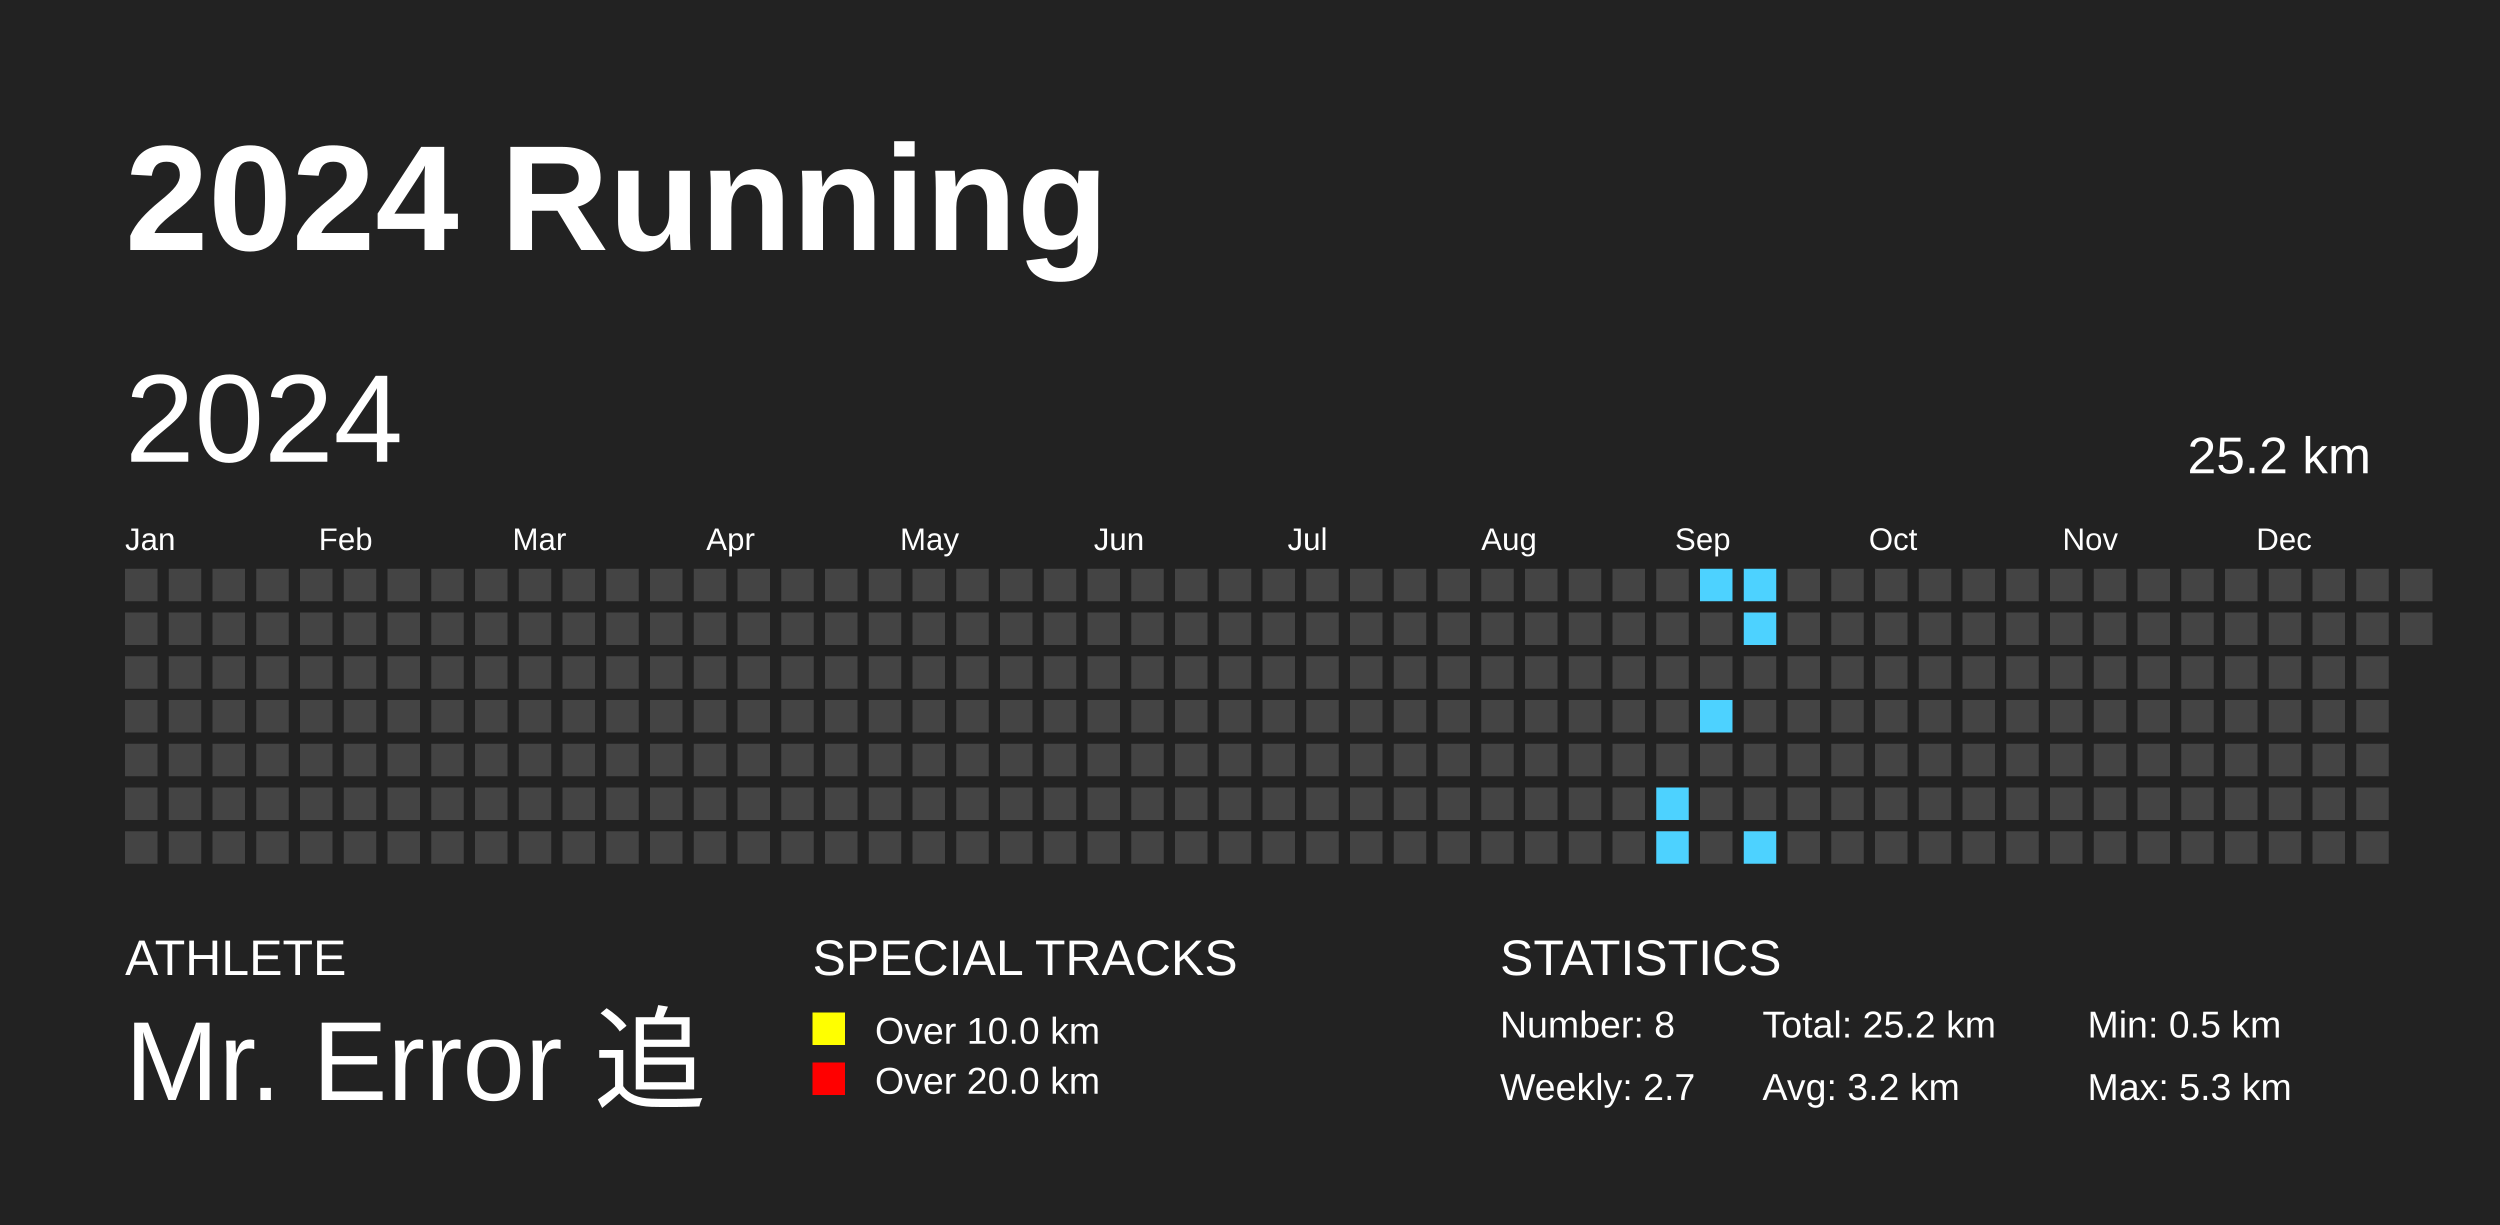
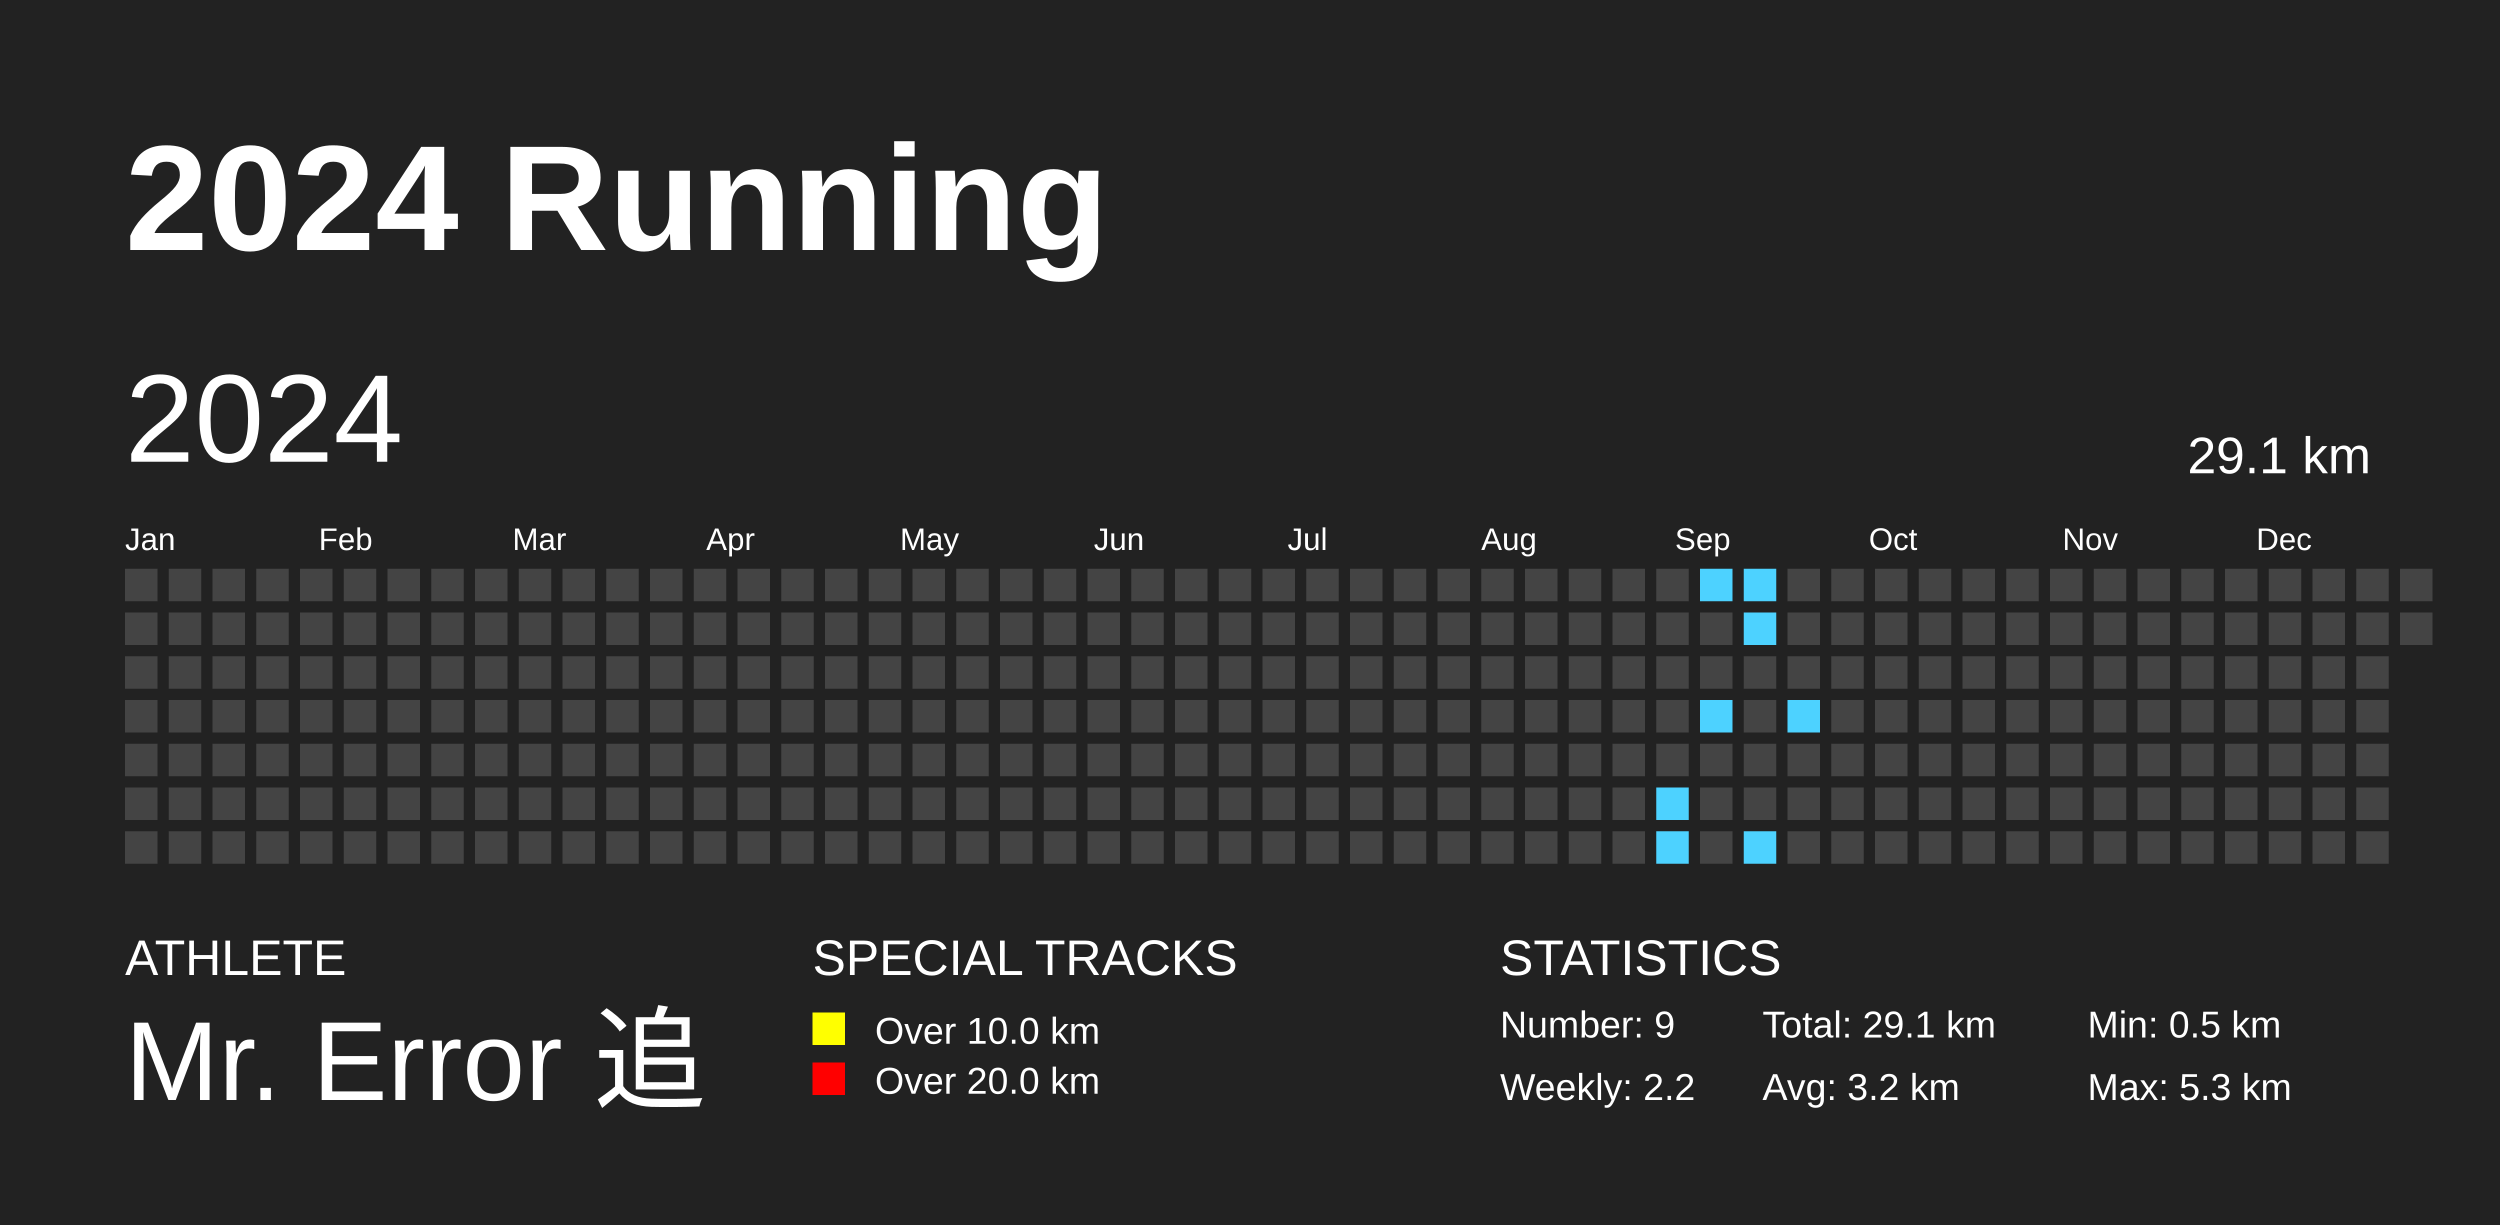
<svg xmlns="http://www.w3.org/2000/svg" baseProfile="full" height="98mm" version="1.1" viewBox="0,0,200,98" width="200mm">
  <defs />
  <rect fill="#222222" height="98" width="200" x="0" y="0" />
  <text fill="#FFFFFF" style="font-size:12px; font-family:Arial; font-weight:bold;" x="10" y="20">2024 Running</text>
  <text fill="#FFFFFF" style="font-size:4px; font-family:Arial" x="10" y="78">ATHLETE</text>
  <text fill="#FFFFFF" style="font-size:9px; font-family:Arial" x="10" y="88">Mr. Error 追</text>
  <text fill="#FFFFFF" style="font-size:4px; font-family:Arial" x="65" y="78">SPECIAL TRACKS</text>
  <rect fill="yellow" height="2.6" width="2.6" x="65" y="81" />
  <text fill="#FFFFFF" style="font-size:3px; font-family:Arial" x="70" y="83.5">Over 10.0 km</text>
  <rect fill="red" height="2.6" width="2.6" x="65" y="85" />
  <text fill="#FFFFFF" style="font-size:3px; font-family:Arial" x="70" y="87.5">Over 20.0 km</text>
  <text fill="#FFFFFF" style="font-size:4px; font-family:Arial" x="120" y="78">STATISTICS</text>
-   <text fill="#FFFFFF" style="font-size:3px; font-family:Arial" x="120" y="83">Number: 8</text>
-   <text fill="#FFFFFF" style="font-size:3px; font-family:Arial" x="120" y="88">Weekly: 2.7</text>
-   <text fill="#FFFFFF" style="font-size:3px; font-family:Arial" x="141" y="83">Total: 25.2 km</text>
+   <text fill="#FFFFFF" style="font-size:3px; font-family:Arial" x="120" y="83">Number: 9</text>
+   <text fill="#FFFFFF" style="font-size:3px; font-family:Arial" x="120" y="88">Weekly: 2.2</text>
+   <text fill="#FFFFFF" style="font-size:3px; font-family:Arial" x="141" y="83">Total: 29.1 km</text>
  <text fill="#FFFFFF" style="font-size:3px; font-family:Arial" x="141" y="88">Avg: 3.2 km</text>
  <text fill="#FFFFFF" style="font-size:3px; font-family:Arial" x="167" y="83">Min: 0.5 km</text>
  <text fill="#FFFFFF" style="font-size:3px; font-family:Arial" x="167" y="88">Max: 5.3 km</text>
  <text dominant-baseline="hanging" fill="#FFFFFF" style="font-size:10.0px; font-family:Arial;" x="10" y="30">2024</text>
-   <text dominant-baseline="hanging" fill="#FFFFFF" style="font-size:4.125px; font-family:Arial;" x="175" y="35">25.2 km</text>
+   <text dominant-baseline="hanging" fill="#FFFFFF" style="font-size:4.125px; font-family:Arial;" x="175" y="35">29.1 km</text>
  <text fill="#FFFFFF" style="font-size:2.5px; font-family:Arial" x="10.0" y="44">Jan</text>
  <text fill="#FFFFFF" style="font-size:2.5px; font-family:Arial" x="25.5" y="44">Feb</text>
  <text fill="#FFFFFF" style="font-size:2.5px; font-family:Arial" x="41.0" y="44">Mar</text>
  <text fill="#FFFFFF" style="font-size:2.5px; font-family:Arial" x="56.5" y="44">Apr</text>
  <text fill="#FFFFFF" style="font-size:2.5px; font-family:Arial" x="72.0" y="44">May</text>
  <text fill="#FFFFFF" style="font-size:2.5px; font-family:Arial" x="87.5" y="44">Jun</text>
  <text fill="#FFFFFF" style="font-size:2.5px; font-family:Arial" x="103.0" y="44">Jul</text>
  <text fill="#FFFFFF" style="font-size:2.5px; font-family:Arial" x="118.5" y="44">Aug</text>
  <text fill="#FFFFFF" style="font-size:2.5px; font-family:Arial" x="134.0" y="44">Sep</text>
  <text fill="#FFFFFF" style="font-size:2.5px; font-family:Arial" x="149.5" y="44">Oct</text>
  <text fill="#FFFFFF" style="font-size:2.5px; font-family:Arial" x="165.0" y="44">Nov</text>
  <text fill="#FFFFFF" style="font-size:2.5px; font-family:Arial" x="180.5" y="44">Dec</text>
  <rect fill="#444444" height="2.6" width="2.6" x="10.0" y="45.5" />
  <rect fill="#444444" height="2.6" width="2.6" x="10.0" y="49.0" />
  <rect fill="#444444" height="2.6" width="2.6" x="10.0" y="52.5" />
  <rect fill="#444444" height="2.6" width="2.6" x="10.0" y="56.0" />
  <rect fill="#444444" height="2.6" width="2.6" x="10.0" y="59.5" />
  <rect fill="#444444" height="2.6" width="2.6" x="10.0" y="63.0" />
  <rect fill="#444444" height="2.6" width="2.6" x="10.0" y="66.5" />
  <rect fill="#444444" height="2.6" width="2.6" x="13.5" y="45.5" />
  <rect fill="#444444" height="2.6" width="2.6" x="13.5" y="49.0" />
  <rect fill="#444444" height="2.6" width="2.6" x="13.5" y="52.5" />
  <rect fill="#444444" height="2.6" width="2.6" x="13.5" y="56.0" />
  <rect fill="#444444" height="2.6" width="2.6" x="13.5" y="59.5" />
  <rect fill="#444444" height="2.6" width="2.6" x="13.5" y="63.0" />
  <rect fill="#444444" height="2.6" width="2.6" x="13.5" y="66.5" />
  <rect fill="#444444" height="2.6" width="2.6" x="17.0" y="45.5" />
  <rect fill="#444444" height="2.6" width="2.6" x="17.0" y="49.0" />
  <rect fill="#444444" height="2.6" width="2.6" x="17.0" y="52.5" />
  <rect fill="#444444" height="2.6" width="2.6" x="17.0" y="56.0" />
  <rect fill="#444444" height="2.6" width="2.6" x="17.0" y="59.5" />
  <rect fill="#444444" height="2.6" width="2.6" x="17.0" y="63.0" />
  <rect fill="#444444" height="2.6" width="2.6" x="17.0" y="66.5" />
  <rect fill="#444444" height="2.6" width="2.6" x="20.5" y="45.5" />
  <rect fill="#444444" height="2.6" width="2.6" x="20.5" y="49.0" />
  <rect fill="#444444" height="2.6" width="2.6" x="20.5" y="52.5" />
  <rect fill="#444444" height="2.6" width="2.6" x="20.5" y="56.0" />
  <rect fill="#444444" height="2.6" width="2.6" x="20.5" y="59.5" />
  <rect fill="#444444" height="2.6" width="2.6" x="20.5" y="63.0" />
  <rect fill="#444444" height="2.6" width="2.6" x="20.5" y="66.5" />
  <rect fill="#444444" height="2.6" width="2.6" x="24.0" y="45.5" />
  <rect fill="#444444" height="2.6" width="2.6" x="24.0" y="49.0" />
  <rect fill="#444444" height="2.6" width="2.6" x="24.0" y="52.5" />
  <rect fill="#444444" height="2.6" width="2.6" x="24.0" y="56.0" />
  <rect fill="#444444" height="2.6" width="2.6" x="24.0" y="59.5" />
  <rect fill="#444444" height="2.6" width="2.6" x="24.0" y="63.0" />
  <rect fill="#444444" height="2.6" width="2.6" x="24.0" y="66.5" />
  <rect fill="#444444" height="2.6" width="2.6" x="27.5" y="45.5" />
  <rect fill="#444444" height="2.6" width="2.6" x="27.5" y="49.0" />
  <rect fill="#444444" height="2.6" width="2.6" x="27.5" y="52.5" />
  <rect fill="#444444" height="2.6" width="2.6" x="27.5" y="56.0" />
  <rect fill="#444444" height="2.6" width="2.6" x="27.5" y="59.5" />
  <rect fill="#444444" height="2.6" width="2.6" x="27.5" y="63.0" />
  <rect fill="#444444" height="2.6" width="2.6" x="27.5" y="66.5" />
  <rect fill="#444444" height="2.6" width="2.6" x="31.0" y="45.5" />
  <rect fill="#444444" height="2.6" width="2.6" x="31.0" y="49.0" />
  <rect fill="#444444" height="2.6" width="2.6" x="31.0" y="52.5" />
  <rect fill="#444444" height="2.6" width="2.6" x="31.0" y="56.0" />
  <rect fill="#444444" height="2.6" width="2.6" x="31.0" y="59.5" />
  <rect fill="#444444" height="2.6" width="2.6" x="31.0" y="63.0" />
  <rect fill="#444444" height="2.6" width="2.6" x="31.0" y="66.5" />
  <rect fill="#444444" height="2.6" width="2.6" x="34.5" y="45.5" />
  <rect fill="#444444" height="2.6" width="2.6" x="34.5" y="49.0" />
  <rect fill="#444444" height="2.6" width="2.6" x="34.5" y="52.5" />
  <rect fill="#444444" height="2.6" width="2.6" x="34.5" y="56.0" />
  <rect fill="#444444" height="2.6" width="2.6" x="34.5" y="59.5" />
  <rect fill="#444444" height="2.6" width="2.6" x="34.5" y="63.0" />
  <rect fill="#444444" height="2.6" width="2.6" x="34.5" y="66.5" />
  <rect fill="#444444" height="2.6" width="2.6" x="38.0" y="45.5" />
  <rect fill="#444444" height="2.6" width="2.6" x="38.0" y="49.0" />
  <rect fill="#444444" height="2.6" width="2.6" x="38.0" y="52.5" />
  <rect fill="#444444" height="2.6" width="2.6" x="38.0" y="56.0" />
  <rect fill="#444444" height="2.6" width="2.6" x="38.0" y="59.5" />
  <rect fill="#444444" height="2.6" width="2.6" x="38.0" y="63.0" />
  <rect fill="#444444" height="2.6" width="2.6" x="38.0" y="66.5" />
  <rect fill="#444444" height="2.6" width="2.6" x="41.5" y="45.5" />
  <rect fill="#444444" height="2.6" width="2.6" x="41.5" y="49.0" />
  <rect fill="#444444" height="2.6" width="2.6" x="41.5" y="52.5" />
  <rect fill="#444444" height="2.6" width="2.6" x="41.5" y="56.0" />
  <rect fill="#444444" height="2.6" width="2.6" x="41.5" y="59.5" />
  <rect fill="#444444" height="2.6" width="2.6" x="41.5" y="63.0" />
  <rect fill="#444444" height="2.6" width="2.6" x="41.5" y="66.5" />
  <rect fill="#444444" height="2.6" width="2.6" x="45.0" y="45.5" />
  <rect fill="#444444" height="2.6" width="2.6" x="45.0" y="49.0" />
  <rect fill="#444444" height="2.6" width="2.6" x="45.0" y="52.5" />
  <rect fill="#444444" height="2.6" width="2.6" x="45.0" y="56.0" />
  <rect fill="#444444" height="2.6" width="2.6" x="45.0" y="59.5" />
  <rect fill="#444444" height="2.6" width="2.6" x="45.0" y="63.0" />
  <rect fill="#444444" height="2.6" width="2.6" x="45.0" y="66.5" />
  <rect fill="#444444" height="2.6" width="2.6" x="48.5" y="45.5" />
  <rect fill="#444444" height="2.6" width="2.6" x="48.5" y="49.0" />
  <rect fill="#444444" height="2.6" width="2.6" x="48.5" y="52.5" />
  <rect fill="#444444" height="2.6" width="2.6" x="48.5" y="56.0" />
  <rect fill="#444444" height="2.6" width="2.6" x="48.5" y="59.5" />
  <rect fill="#444444" height="2.6" width="2.6" x="48.5" y="63.0" />
  <rect fill="#444444" height="2.6" width="2.6" x="48.5" y="66.5" />
  <rect fill="#444444" height="2.6" width="2.6" x="52.0" y="45.5" />
  <rect fill="#444444" height="2.6" width="2.6" x="52.0" y="49.0" />
  <rect fill="#444444" height="2.6" width="2.6" x="52.0" y="52.5" />
  <rect fill="#444444" height="2.6" width="2.6" x="52.0" y="56.0" />
  <rect fill="#444444" height="2.6" width="2.6" x="52.0" y="59.5" />
  <rect fill="#444444" height="2.6" width="2.6" x="52.0" y="63.0" />
  <rect fill="#444444" height="2.6" width="2.6" x="52.0" y="66.5" />
  <rect fill="#444444" height="2.6" width="2.6" x="55.5" y="45.5" />
  <rect fill="#444444" height="2.6" width="2.6" x="55.5" y="49.0" />
  <rect fill="#444444" height="2.6" width="2.6" x="55.5" y="52.5" />
  <rect fill="#444444" height="2.6" width="2.6" x="55.5" y="56.0" />
  <rect fill="#444444" height="2.6" width="2.6" x="55.5" y="59.5" />
  <rect fill="#444444" height="2.6" width="2.6" x="55.5" y="63.0" />
  <rect fill="#444444" height="2.6" width="2.6" x="55.5" y="66.5" />
  <rect fill="#444444" height="2.6" width="2.6" x="59.0" y="45.5" />
  <rect fill="#444444" height="2.6" width="2.6" x="59.0" y="49.0" />
  <rect fill="#444444" height="2.6" width="2.6" x="59.0" y="52.5" />
  <rect fill="#444444" height="2.6" width="2.6" x="59.0" y="56.0" />
  <rect fill="#444444" height="2.6" width="2.6" x="59.0" y="59.5" />
  <rect fill="#444444" height="2.6" width="2.6" x="59.0" y="63.0" />
  <rect fill="#444444" height="2.6" width="2.6" x="59.0" y="66.5" />
  <rect fill="#444444" height="2.6" width="2.6" x="62.5" y="45.5" />
  <rect fill="#444444" height="2.6" width="2.6" x="62.5" y="49.0" />
  <rect fill="#444444" height="2.6" width="2.6" x="62.5" y="52.5" />
  <rect fill="#444444" height="2.6" width="2.6" x="62.5" y="56.0" />
  <rect fill="#444444" height="2.6" width="2.6" x="62.5" y="59.5" />
  <rect fill="#444444" height="2.6" width="2.6" x="62.5" y="63.0" />
  <rect fill="#444444" height="2.6" width="2.6" x="62.5" y="66.5" />
  <rect fill="#444444" height="2.6" width="2.6" x="66.0" y="45.5" />
  <rect fill="#444444" height="2.6" width="2.6" x="66.0" y="49.0" />
  <rect fill="#444444" height="2.6" width="2.6" x="66.0" y="52.5" />
  <rect fill="#444444" height="2.6" width="2.6" x="66.0" y="56.0" />
  <rect fill="#444444" height="2.6" width="2.6" x="66.0" y="59.5" />
  <rect fill="#444444" height="2.6" width="2.6" x="66.0" y="63.0" />
  <rect fill="#444444" height="2.6" width="2.6" x="66.0" y="66.5" />
  <rect fill="#444444" height="2.6" width="2.6" x="69.5" y="45.5" />
  <rect fill="#444444" height="2.6" width="2.6" x="69.5" y="49.0" />
  <rect fill="#444444" height="2.6" width="2.6" x="69.5" y="52.5" />
  <rect fill="#444444" height="2.6" width="2.6" x="69.5" y="56.0" />
  <rect fill="#444444" height="2.6" width="2.6" x="69.5" y="59.5" />
  <rect fill="#444444" height="2.6" width="2.6" x="69.5" y="63.0" />
  <rect fill="#444444" height="2.6" width="2.6" x="69.5" y="66.5" />
  <rect fill="#444444" height="2.6" width="2.6" x="73.0" y="45.5" />
  <rect fill="#444444" height="2.6" width="2.6" x="73.0" y="49.0" />
  <rect fill="#444444" height="2.6" width="2.6" x="73.0" y="52.5" />
  <rect fill="#444444" height="2.6" width="2.6" x="73.0" y="56.0" />
  <rect fill="#444444" height="2.6" width="2.6" x="73.0" y="59.5" />
  <rect fill="#444444" height="2.6" width="2.6" x="73.0" y="63.0" />
  <rect fill="#444444" height="2.6" width="2.6" x="73.0" y="66.5" />
  <rect fill="#444444" height="2.6" width="2.6" x="76.5" y="45.5" />
  <rect fill="#444444" height="2.6" width="2.6" x="76.5" y="49.0" />
  <rect fill="#444444" height="2.6" width="2.6" x="76.5" y="52.5" />
  <rect fill="#444444" height="2.6" width="2.6" x="76.5" y="56.0" />
  <rect fill="#444444" height="2.6" width="2.6" x="76.5" y="59.5" />
  <rect fill="#444444" height="2.6" width="2.6" x="76.5" y="63.0" />
  <rect fill="#444444" height="2.6" width="2.6" x="76.5" y="66.5" />
  <rect fill="#444444" height="2.6" width="2.6" x="80.0" y="45.5" />
  <rect fill="#444444" height="2.6" width="2.6" x="80.0" y="49.0" />
  <rect fill="#444444" height="2.6" width="2.6" x="80.0" y="52.5" />
  <rect fill="#444444" height="2.6" width="2.6" x="80.0" y="56.0" />
  <rect fill="#444444" height="2.6" width="2.6" x="80.0" y="59.5" />
  <rect fill="#444444" height="2.6" width="2.6" x="80.0" y="63.0" />
  <rect fill="#444444" height="2.6" width="2.6" x="80.0" y="66.5" />
  <rect fill="#444444" height="2.6" width="2.6" x="83.5" y="45.5" />
  <rect fill="#444444" height="2.6" width="2.6" x="83.5" y="49.0" />
  <rect fill="#444444" height="2.6" width="2.6" x="83.5" y="52.5" />
  <rect fill="#444444" height="2.6" width="2.6" x="83.5" y="56.0" />
  <rect fill="#444444" height="2.6" width="2.6" x="83.5" y="59.5" />
  <rect fill="#444444" height="2.6" width="2.6" x="83.5" y="63.0" />
  <rect fill="#444444" height="2.6" width="2.6" x="83.5" y="66.5" />
  <rect fill="#444444" height="2.6" width="2.6" x="87.0" y="45.5" />
  <rect fill="#444444" height="2.6" width="2.6" x="87.0" y="49.0" />
  <rect fill="#444444" height="2.6" width="2.6" x="87.0" y="52.5" />
  <rect fill="#444444" height="2.6" width="2.6" x="87.0" y="56.0" />
  <rect fill="#444444" height="2.6" width="2.6" x="87.0" y="59.5" />
  <rect fill="#444444" height="2.6" width="2.6" x="87.0" y="63.0" />
  <rect fill="#444444" height="2.6" width="2.6" x="87.0" y="66.5" />
  <rect fill="#444444" height="2.6" width="2.6" x="90.5" y="45.5" />
  <rect fill="#444444" height="2.6" width="2.6" x="90.5" y="49.0" />
  <rect fill="#444444" height="2.6" width="2.6" x="90.5" y="52.5" />
  <rect fill="#444444" height="2.6" width="2.6" x="90.5" y="56.0" />
  <rect fill="#444444" height="2.6" width="2.6" x="90.5" y="59.5" />
  <rect fill="#444444" height="2.6" width="2.6" x="90.5" y="63.0" />
  <rect fill="#444444" height="2.6" width="2.6" x="90.5" y="66.5" />
  <rect fill="#444444" height="2.6" width="2.6" x="94.0" y="45.5" />
  <rect fill="#444444" height="2.6" width="2.6" x="94.0" y="49.0" />
  <rect fill="#444444" height="2.6" width="2.6" x="94.0" y="52.5" />
  <rect fill="#444444" height="2.6" width="2.6" x="94.0" y="56.0" />
  <rect fill="#444444" height="2.6" width="2.6" x="94.0" y="59.5" />
  <rect fill="#444444" height="2.6" width="2.6" x="94.0" y="63.0" />
  <rect fill="#444444" height="2.6" width="2.6" x="94.0" y="66.5" />
  <rect fill="#444444" height="2.6" width="2.6" x="97.5" y="45.5" />
  <rect fill="#444444" height="2.6" width="2.6" x="97.5" y="49.0" />
  <rect fill="#444444" height="2.6" width="2.6" x="97.5" y="52.5" />
  <rect fill="#444444" height="2.6" width="2.6" x="97.5" y="56.0" />
  <rect fill="#444444" height="2.6" width="2.6" x="97.5" y="59.5" />
  <rect fill="#444444" height="2.6" width="2.6" x="97.5" y="63.0" />
  <rect fill="#444444" height="2.6" width="2.6" x="97.5" y="66.5" />
  <rect fill="#444444" height="2.6" width="2.6" x="101.0" y="45.5" />
  <rect fill="#444444" height="2.6" width="2.6" x="101.0" y="49.0" />
  <rect fill="#444444" height="2.6" width="2.6" x="101.0" y="52.5" />
  <rect fill="#444444" height="2.6" width="2.6" x="101.0" y="56.0" />
  <rect fill="#444444" height="2.6" width="2.6" x="101.0" y="59.5" />
  <rect fill="#444444" height="2.6" width="2.6" x="101.0" y="63.0" />
  <rect fill="#444444" height="2.6" width="2.6" x="101.0" y="66.5" />
  <rect fill="#444444" height="2.6" width="2.6" x="104.5" y="45.5" />
  <rect fill="#444444" height="2.6" width="2.6" x="104.5" y="49.0" />
  <rect fill="#444444" height="2.6" width="2.6" x="104.5" y="52.5" />
  <rect fill="#444444" height="2.6" width="2.6" x="104.5" y="56.0" />
  <rect fill="#444444" height="2.6" width="2.6" x="104.5" y="59.5" />
  <rect fill="#444444" height="2.6" width="2.6" x="104.5" y="63.0" />
  <rect fill="#444444" height="2.6" width="2.6" x="104.5" y="66.5" />
  <rect fill="#444444" height="2.6" width="2.6" x="108.0" y="45.5" />
  <rect fill="#444444" height="2.6" width="2.6" x="108.0" y="49.0" />
  <rect fill="#444444" height="2.6" width="2.6" x="108.0" y="52.5" />
  <rect fill="#444444" height="2.6" width="2.6" x="108.0" y="56.0" />
  <rect fill="#444444" height="2.6" width="2.6" x="108.0" y="59.5" />
  <rect fill="#444444" height="2.6" width="2.6" x="108.0" y="63.0" />
  <rect fill="#444444" height="2.6" width="2.6" x="108.0" y="66.5" />
  <rect fill="#444444" height="2.6" width="2.6" x="111.5" y="45.5" />
  <rect fill="#444444" height="2.6" width="2.6" x="111.5" y="49.0" />
  <rect fill="#444444" height="2.6" width="2.6" x="111.5" y="52.5" />
  <rect fill="#444444" height="2.6" width="2.6" x="111.5" y="56.0" />
  <rect fill="#444444" height="2.6" width="2.6" x="111.5" y="59.5" />
  <rect fill="#444444" height="2.6" width="2.6" x="111.5" y="63.0" />
  <rect fill="#444444" height="2.6" width="2.6" x="111.5" y="66.5" />
  <rect fill="#444444" height="2.6" width="2.6" x="115.0" y="45.5" />
  <rect fill="#444444" height="2.6" width="2.6" x="115.0" y="49.0" />
  <rect fill="#444444" height="2.6" width="2.6" x="115.0" y="52.5" />
  <rect fill="#444444" height="2.6" width="2.6" x="115.0" y="56.0" />
  <rect fill="#444444" height="2.6" width="2.6" x="115.0" y="59.5" />
  <rect fill="#444444" height="2.6" width="2.6" x="115.0" y="63.0" />
  <rect fill="#444444" height="2.6" width="2.6" x="115.0" y="66.5" />
  <rect fill="#444444" height="2.6" width="2.6" x="118.5" y="45.5" />
  <rect fill="#444444" height="2.6" width="2.6" x="118.5" y="49.0" />
  <rect fill="#444444" height="2.6" width="2.6" x="118.5" y="52.5" />
  <rect fill="#444444" height="2.6" width="2.6" x="118.5" y="56.0" />
  <rect fill="#444444" height="2.6" width="2.6" x="118.5" y="59.5" />
  <rect fill="#444444" height="2.6" width="2.6" x="118.5" y="63.0" />
  <rect fill="#444444" height="2.6" width="2.6" x="118.5" y="66.5" />
  <rect fill="#444444" height="2.6" width="2.6" x="122.0" y="45.5" />
  <rect fill="#444444" height="2.6" width="2.6" x="122.0" y="49.0" />
  <rect fill="#444444" height="2.6" width="2.6" x="122.0" y="52.5" />
  <rect fill="#444444" height="2.6" width="2.6" x="122.0" y="56.0" />
  <rect fill="#444444" height="2.6" width="2.6" x="122.0" y="59.5" />
  <rect fill="#444444" height="2.6" width="2.6" x="122.0" y="63.0" />
  <rect fill="#444444" height="2.6" width="2.6" x="122.0" y="66.5" />
  <rect fill="#444444" height="2.6" width="2.6" x="125.5" y="45.5" />
  <rect fill="#444444" height="2.6" width="2.6" x="125.5" y="49.0" />
  <rect fill="#444444" height="2.6" width="2.6" x="125.5" y="52.5" />
  <rect fill="#444444" height="2.6" width="2.6" x="125.5" y="56.0" />
  <rect fill="#444444" height="2.6" width="2.6" x="125.5" y="59.5" />
  <rect fill="#444444" height="2.6" width="2.6" x="125.5" y="63.0" />
  <rect fill="#444444" height="2.6" width="2.6" x="125.5" y="66.5" />
  <rect fill="#444444" height="2.6" width="2.6" x="129.0" y="45.5" />
  <rect fill="#444444" height="2.6" width="2.6" x="129.0" y="49.0" />
  <rect fill="#444444" height="2.6" width="2.6" x="129.0" y="52.5" />
  <rect fill="#444444" height="2.6" width="2.6" x="129.0" y="56.0" />
  <rect fill="#444444" height="2.6" width="2.6" x="129.0" y="59.5" />
  <rect fill="#444444" height="2.6" width="2.6" x="129.0" y="63.0" />
  <rect fill="#444444" height="2.6" width="2.6" x="129.0" y="66.5" />
  <rect fill="#444444" height="2.6" width="2.6" x="132.5" y="45.5" />
  <rect fill="#444444" height="2.6" width="2.6" x="132.5" y="49.0" />
  <rect fill="#444444" height="2.6" width="2.6" x="132.5" y="52.5" />
  <rect fill="#444444" height="2.6" width="2.6" x="132.5" y="56.0" />
  <rect fill="#444444" height="2.6" width="2.6" x="132.5" y="59.5" />
  <rect fill="#4dd2ff" height="2.6" width="2.6" x="132.5" y="63.0" />
  <rect fill="#4dd2ff" height="2.6" width="2.6" x="132.5" y="66.5" />
  <rect fill="#4dd2ff" height="2.6" width="2.6" x="136.0" y="45.5" />
  <rect fill="#444444" height="2.6" width="2.6" x="136.0" y="49.0" />
  <rect fill="#444444" height="2.6" width="2.6" x="136.0" y="52.5" />
  <rect fill="#4dd2ff" height="2.6" width="2.6" x="136.0" y="56.0" />
  <rect fill="#444444" height="2.6" width="2.6" x="136.0" y="59.5" />
  <rect fill="#444444" height="2.6" width="2.6" x="136.0" y="63.0" />
  <rect fill="#444444" height="2.6" width="2.6" x="136.0" y="66.5" />
  <rect fill="#4dd2ff" height="2.6" width="2.6" x="139.5" y="45.5" />
  <rect fill="#4dd2ff" height="2.6" width="2.6" x="139.5" y="49.0" />
  <rect fill="#444444" height="2.6" width="2.6" x="139.5" y="52.5" />
  <rect fill="#444444" height="2.6" width="2.6" x="139.5" y="56.0" />
  <rect fill="#444444" height="2.6" width="2.6" x="139.5" y="59.5" />
  <rect fill="#444444" height="2.6" width="2.6" x="139.5" y="63.0" />
  <rect fill="#4dd2ff" height="2.6" width="2.6" x="139.5" y="66.5" />
  <rect fill="#444444" height="2.6" width="2.6" x="143.0" y="45.5" />
  <rect fill="#444444" height="2.6" width="2.6" x="143.0" y="49.0" />
  <rect fill="#444444" height="2.6" width="2.6" x="143.0" y="52.5" />
-   <rect fill="#444444" height="2.6" width="2.6" x="143.0" y="56.0" />
+   <rect fill="#4dd2ff" height="2.6" width="2.6" x="143.0" y="56.0" />
  <rect fill="#444444" height="2.6" width="2.6" x="143.0" y="59.5" />
  <rect fill="#444444" height="2.6" width="2.6" x="143.0" y="63.0" />
  <rect fill="#444444" height="2.6" width="2.6" x="143.0" y="66.5" />
  <rect fill="#444444" height="2.6" width="2.6" x="146.5" y="45.5" />
  <rect fill="#444444" height="2.6" width="2.6" x="146.5" y="49.0" />
  <rect fill="#444444" height="2.6" width="2.6" x="146.5" y="52.5" />
  <rect fill="#444444" height="2.6" width="2.6" x="146.5" y="56.0" />
  <rect fill="#444444" height="2.6" width="2.6" x="146.5" y="59.5" />
  <rect fill="#444444" height="2.6" width="2.6" x="146.5" y="63.0" />
  <rect fill="#444444" height="2.6" width="2.6" x="146.5" y="66.5" />
  <rect fill="#444444" height="2.6" width="2.6" x="150.0" y="45.5" />
  <rect fill="#444444" height="2.6" width="2.6" x="150.0" y="49.0" />
  <rect fill="#444444" height="2.6" width="2.6" x="150.0" y="52.5" />
  <rect fill="#444444" height="2.6" width="2.6" x="150.0" y="56.0" />
  <rect fill="#444444" height="2.6" width="2.6" x="150.0" y="59.5" />
  <rect fill="#444444" height="2.6" width="2.6" x="150.0" y="63.0" />
  <rect fill="#444444" height="2.6" width="2.6" x="150.0" y="66.5" />
  <rect fill="#444444" height="2.6" width="2.6" x="153.5" y="45.5" />
  <rect fill="#444444" height="2.6" width="2.6" x="153.5" y="49.0" />
  <rect fill="#444444" height="2.6" width="2.6" x="153.5" y="52.5" />
  <rect fill="#444444" height="2.6" width="2.6" x="153.5" y="56.0" />
  <rect fill="#444444" height="2.6" width="2.6" x="153.5" y="59.5" />
  <rect fill="#444444" height="2.6" width="2.6" x="153.5" y="63.0" />
  <rect fill="#444444" height="2.6" width="2.6" x="153.5" y="66.5" />
  <rect fill="#444444" height="2.6" width="2.6" x="157.0" y="45.5" />
  <rect fill="#444444" height="2.6" width="2.6" x="157.0" y="49.0" />
  <rect fill="#444444" height="2.6" width="2.6" x="157.0" y="52.5" />
  <rect fill="#444444" height="2.6" width="2.6" x="157.0" y="56.0" />
  <rect fill="#444444" height="2.6" width="2.6" x="157.0" y="59.5" />
  <rect fill="#444444" height="2.6" width="2.6" x="157.0" y="63.0" />
  <rect fill="#444444" height="2.6" width="2.6" x="157.0" y="66.5" />
  <rect fill="#444444" height="2.6" width="2.6" x="160.5" y="45.5" />
  <rect fill="#444444" height="2.6" width="2.6" x="160.5" y="49.0" />
  <rect fill="#444444" height="2.6" width="2.6" x="160.5" y="52.5" />
  <rect fill="#444444" height="2.6" width="2.6" x="160.5" y="56.0" />
  <rect fill="#444444" height="2.6" width="2.6" x="160.5" y="59.5" />
  <rect fill="#444444" height="2.6" width="2.6" x="160.5" y="63.0" />
  <rect fill="#444444" height="2.6" width="2.6" x="160.5" y="66.5" />
  <rect fill="#444444" height="2.6" width="2.6" x="164.0" y="45.5" />
  <rect fill="#444444" height="2.6" width="2.6" x="164.0" y="49.0" />
  <rect fill="#444444" height="2.6" width="2.6" x="164.0" y="52.5" />
  <rect fill="#444444" height="2.6" width="2.6" x="164.0" y="56.0" />
  <rect fill="#444444" height="2.6" width="2.6" x="164.0" y="59.5" />
  <rect fill="#444444" height="2.6" width="2.6" x="164.0" y="63.0" />
  <rect fill="#444444" height="2.6" width="2.6" x="164.0" y="66.5" />
  <rect fill="#444444" height="2.6" width="2.6" x="167.5" y="45.5" />
  <rect fill="#444444" height="2.6" width="2.6" x="167.5" y="49.0" />
  <rect fill="#444444" height="2.6" width="2.6" x="167.5" y="52.5" />
  <rect fill="#444444" height="2.6" width="2.6" x="167.5" y="56.0" />
  <rect fill="#444444" height="2.6" width="2.6" x="167.5" y="59.5" />
  <rect fill="#444444" height="2.6" width="2.6" x="167.5" y="63.0" />
  <rect fill="#444444" height="2.6" width="2.6" x="167.5" y="66.5" />
  <rect fill="#444444" height="2.6" width="2.6" x="171.0" y="45.5" />
  <rect fill="#444444" height="2.6" width="2.6" x="171.0" y="49.0" />
  <rect fill="#444444" height="2.6" width="2.6" x="171.0" y="52.5" />
  <rect fill="#444444" height="2.6" width="2.6" x="171.0" y="56.0" />
  <rect fill="#444444" height="2.6" width="2.6" x="171.0" y="59.5" />
  <rect fill="#444444" height="2.6" width="2.6" x="171.0" y="63.0" />
  <rect fill="#444444" height="2.6" width="2.6" x="171.0" y="66.5" />
  <rect fill="#444444" height="2.6" width="2.6" x="174.5" y="45.5" />
  <rect fill="#444444" height="2.6" width="2.6" x="174.5" y="49.0" />
  <rect fill="#444444" height="2.6" width="2.6" x="174.5" y="52.5" />
  <rect fill="#444444" height="2.6" width="2.6" x="174.5" y="56.0" />
  <rect fill="#444444" height="2.6" width="2.6" x="174.5" y="59.5" />
  <rect fill="#444444" height="2.6" width="2.6" x="174.5" y="63.0" />
  <rect fill="#444444" height="2.6" width="2.6" x="174.5" y="66.5" />
  <rect fill="#444444" height="2.6" width="2.6" x="178.0" y="45.5" />
  <rect fill="#444444" height="2.6" width="2.6" x="178.0" y="49.0" />
  <rect fill="#444444" height="2.6" width="2.6" x="178.0" y="52.5" />
  <rect fill="#444444" height="2.6" width="2.6" x="178.0" y="56.0" />
  <rect fill="#444444" height="2.6" width="2.6" x="178.0" y="59.5" />
  <rect fill="#444444" height="2.6" width="2.6" x="178.0" y="63.0" />
  <rect fill="#444444" height="2.6" width="2.6" x="178.0" y="66.5" />
  <rect fill="#444444" height="2.6" width="2.6" x="181.5" y="45.5" />
  <rect fill="#444444" height="2.6" width="2.6" x="181.5" y="49.0" />
  <rect fill="#444444" height="2.6" width="2.6" x="181.5" y="52.5" />
  <rect fill="#444444" height="2.6" width="2.6" x="181.5" y="56.0" />
  <rect fill="#444444" height="2.6" width="2.6" x="181.5" y="59.5" />
  <rect fill="#444444" height="2.6" width="2.6" x="181.5" y="63.0" />
  <rect fill="#444444" height="2.6" width="2.6" x="181.5" y="66.5" />
  <rect fill="#444444" height="2.6" width="2.6" x="185.0" y="45.5" />
  <rect fill="#444444" height="2.6" width="2.6" x="185.0" y="49.0" />
  <rect fill="#444444" height="2.6" width="2.6" x="185.0" y="52.5" />
  <rect fill="#444444" height="2.6" width="2.6" x="185.0" y="56.0" />
  <rect fill="#444444" height="2.6" width="2.6" x="185.0" y="59.5" />
  <rect fill="#444444" height="2.6" width="2.6" x="185.0" y="63.0" />
  <rect fill="#444444" height="2.6" width="2.6" x="185.0" y="66.5" />
  <rect fill="#444444" height="2.6" width="2.6" x="188.5" y="45.5" />
  <rect fill="#444444" height="2.6" width="2.6" x="188.5" y="49.0" />
  <rect fill="#444444" height="2.6" width="2.6" x="188.5" y="52.5" />
  <rect fill="#444444" height="2.6" width="2.6" x="188.5" y="56.0" />
  <rect fill="#444444" height="2.6" width="2.6" x="188.5" y="59.5" />
  <rect fill="#444444" height="2.6" width="2.6" x="188.5" y="63.0" />
  <rect fill="#444444" height="2.6" width="2.6" x="188.5" y="66.5" />
  <rect fill="#444444" height="2.6" width="2.6" x="192.0" y="45.5" />
  <rect fill="#444444" height="2.6" width="2.6" x="192.0" y="49.0" />
</svg>
